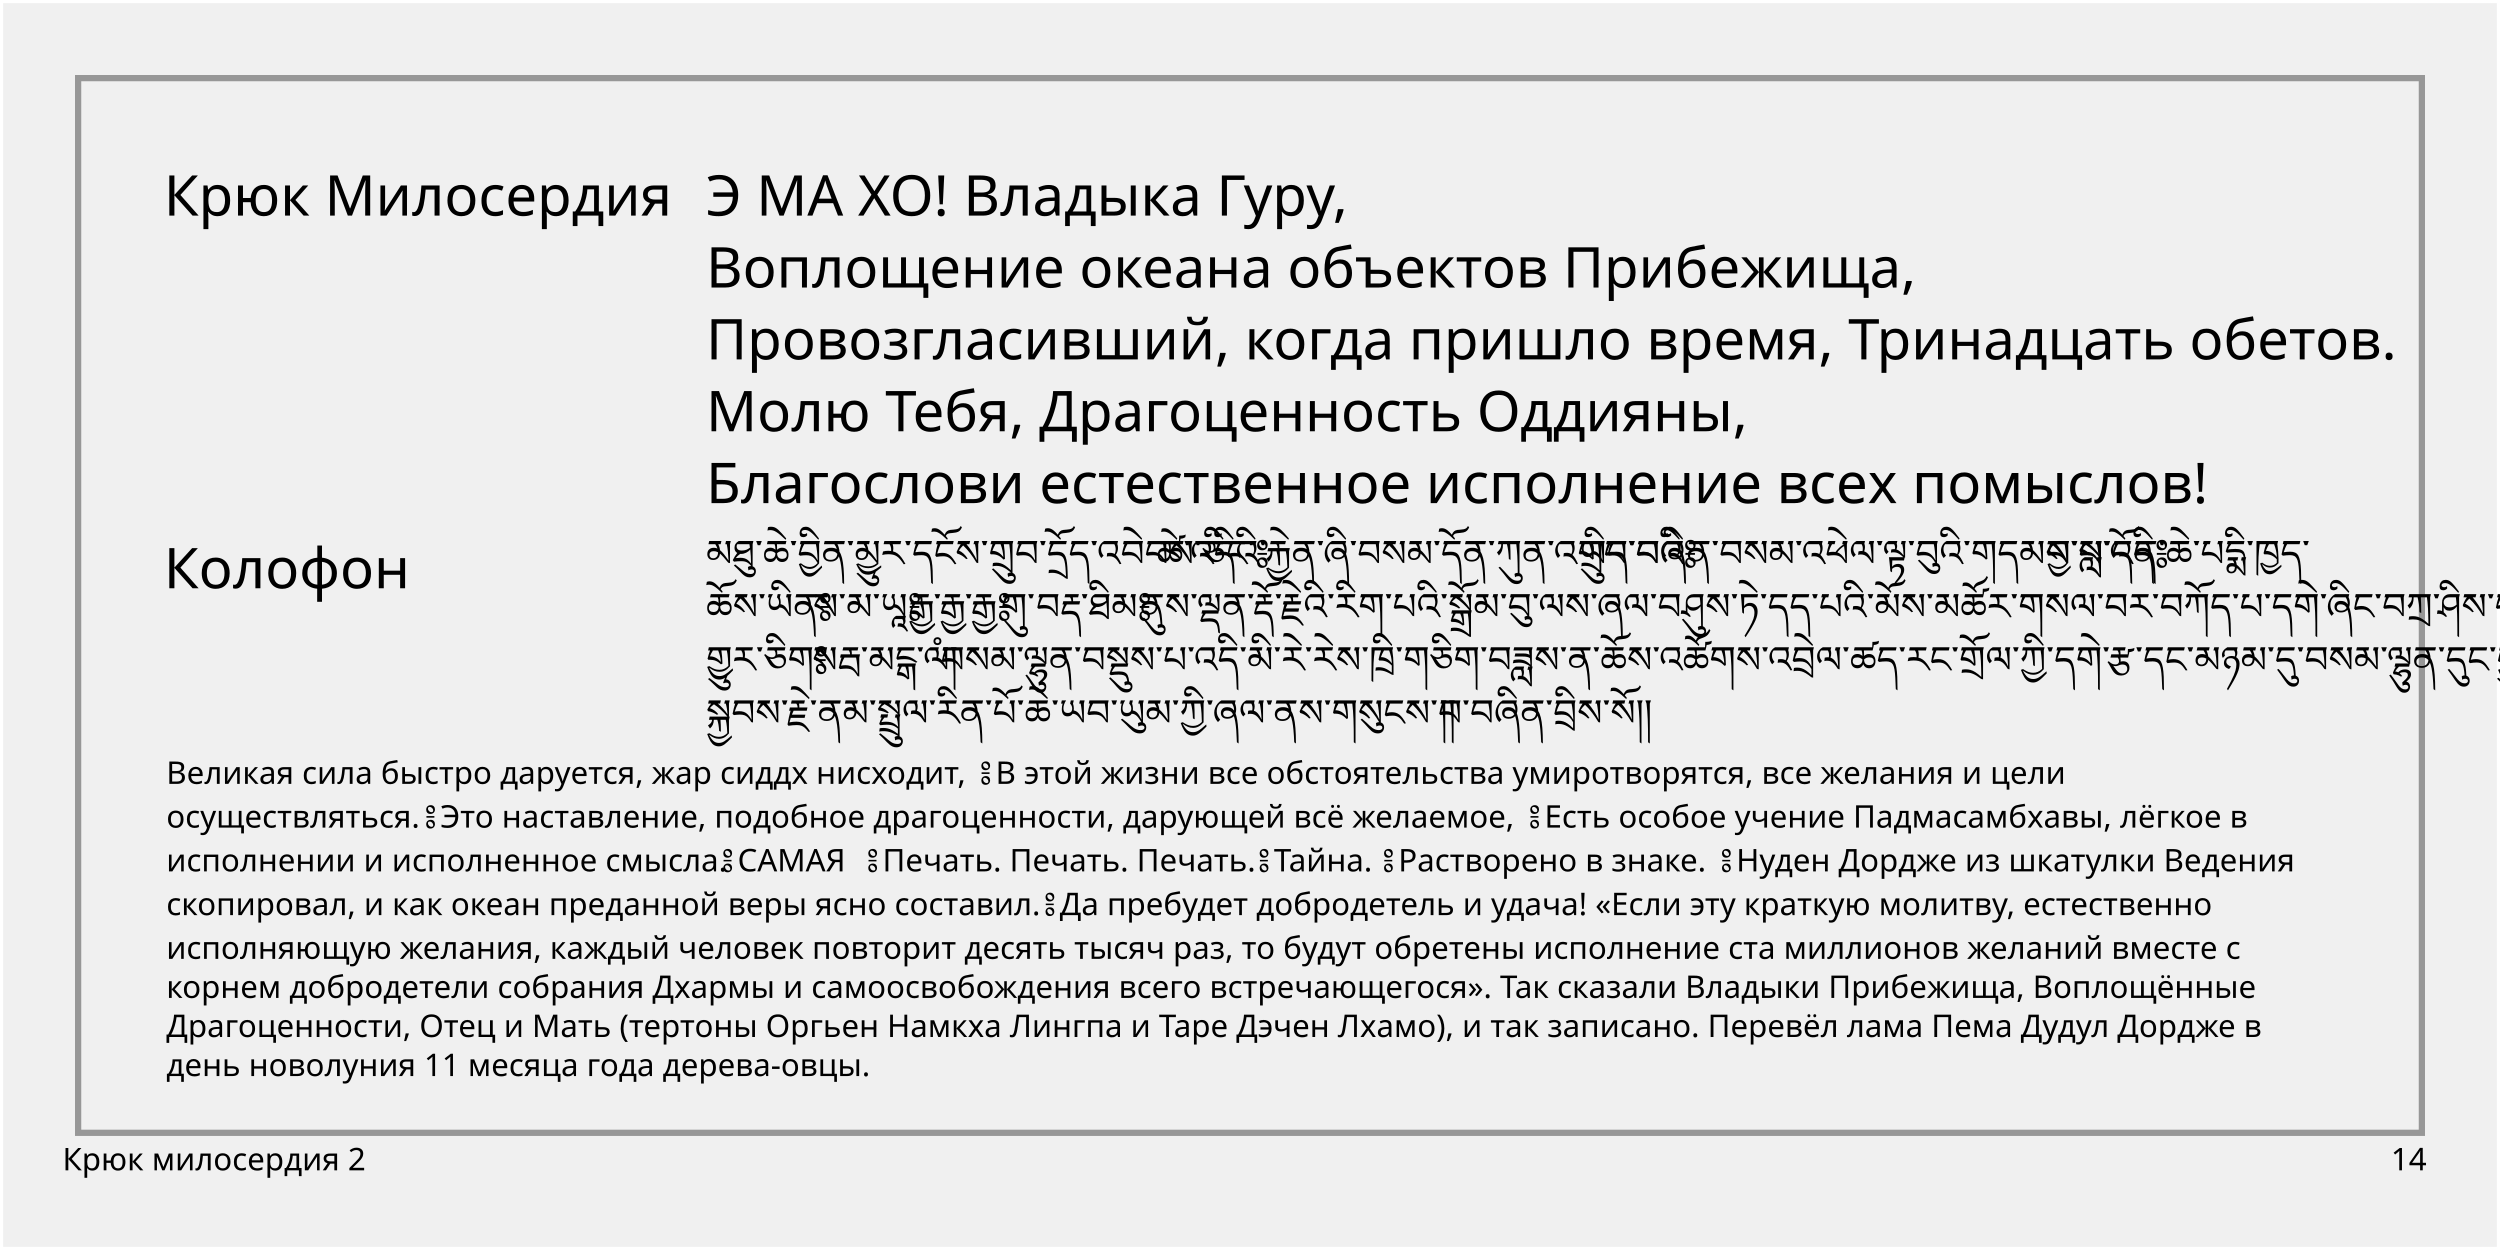
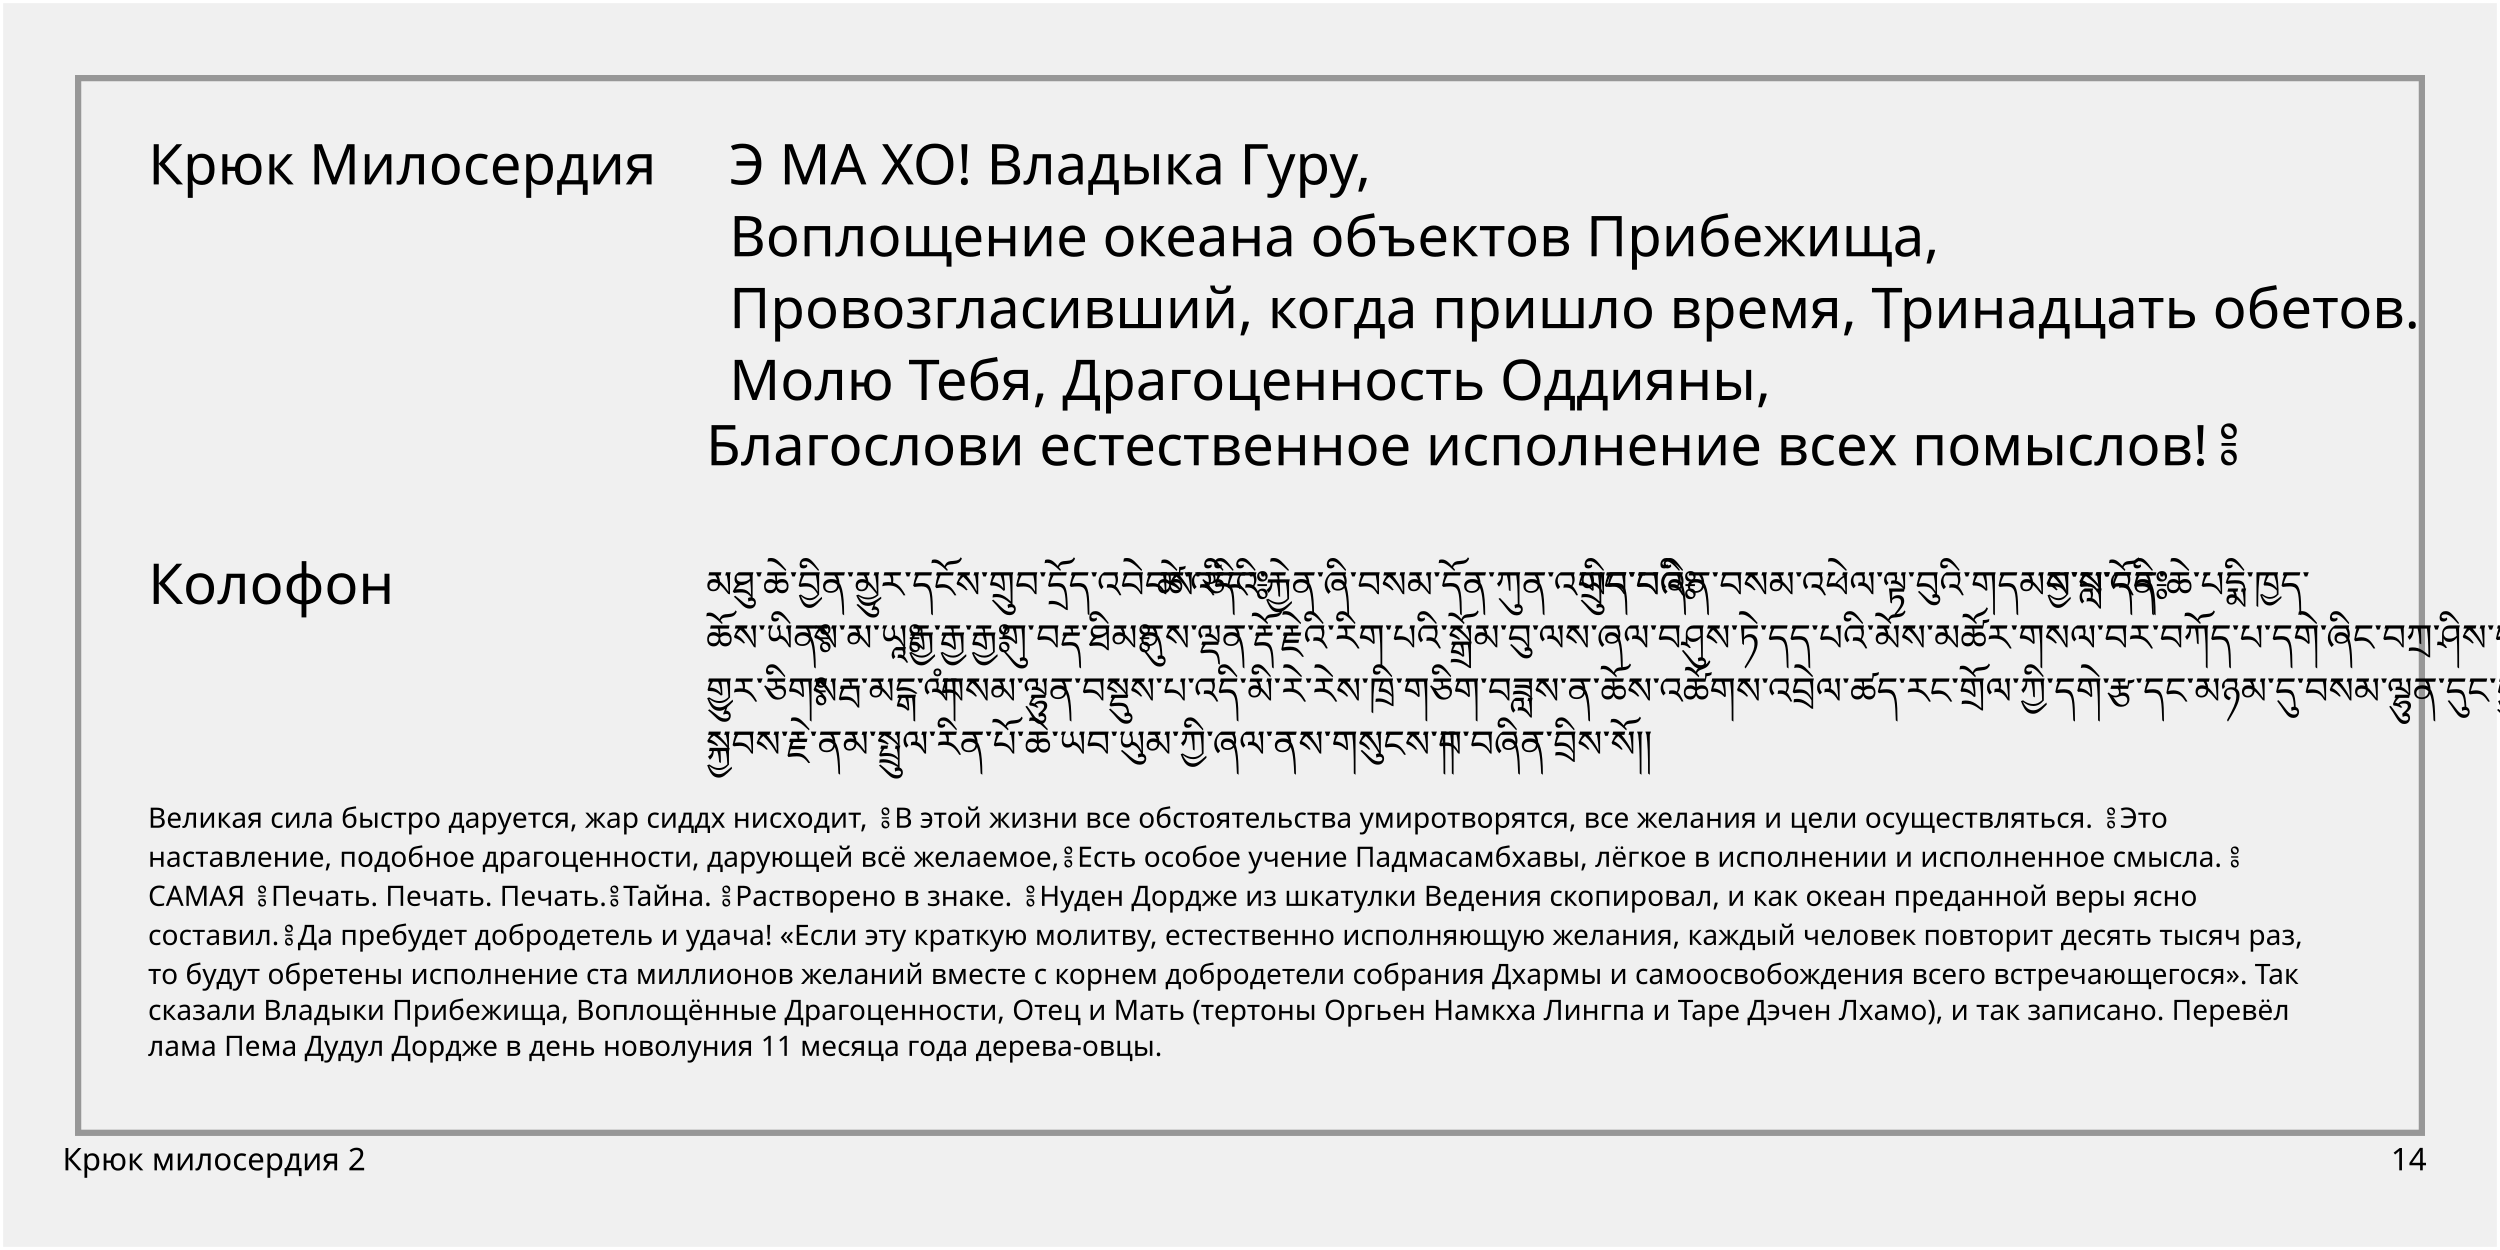
<svg xmlns="http://www.w3.org/2000/svg" width="1600px" height="800px" viewBox="0 0 1600 800" version="1.1">
  <defs />
  <g id="Page-1" stroke="none" stroke-width="1" fill="none" fill-rule="evenodd">
    <g id="14">
      <rect id="Rectangle-1" stroke="#979797" stroke-width="4" x="50" y="50" width="1500" height="675" />
      <rect id="Rectangle-1-Copy-2" stroke="#FFFFFF" stroke-width="4" x="0" y="0" width="1600" height="800" />
      <text id="Э-МА-ХО!-Владыка-Гур" font-family="Geometria" font-size="36" font-weight="260" line-spacing="46" fill="#000000">
-         <tspan x="451.881" y="138">Э МА ХО! Владыка Гуру,</tspan>
-         <tspan x="451.881" y="184">    Воплощение океана объектов Прибежища,</tspan>
-         <tspan x="451.881" y="230">Провозгласивший, когда пришло время, Тринадцать обетов.  </tspan>
-         <tspan x="451.881" y="276">Молю Тебя, Драгоценность Оддияны, </tspan>
-         <tspan x="451.881" y="322">Благослови естественное исполнение всех помыслов!</tspan>
+         <tspan x="466.713" y="118">Э МА ХО! Владыка Гуру,</tspan>
+         <tspan x="466.713" y="164">    Воплощение океана объектов Прибежища,</tspan>
+         <tspan x="466.713" y="210">Провозгласивший, когда пришло время, Тринадцать обетов.  </tspan>
+         <tspan x="466.713" y="256">Молю Тебя, Драгоценность Оддияны, </tspan>
+         <tspan x="451.881" y="297.772">Благослови естественное исполнение всех помыслов! </tspan>
+         <tspan x="1419.681" y="296.468" font-family="Kailasa" font-weight="normal">༔</tspan>
      </text>
-       <text id="Великая-сила-быстро-" font-family="Geometria" font-size="20" font-weight="260" fill="#000000">
-         <tspan x="106.441" y="501.685">Великая сила быстро даруется, жар сиддх нисходит, </tspan>
-         <tspan x="627.067" y="501.5" font-family="Kailasa" font-weight="normal">༔</tspan>
-         <tspan x="637.165" y="501.685"> В этой жизни все обстоятельства умиротворятся, все желания и цели </tspan>
-         <tspan x="106.441" y="529.685">осуществляться. </tspan>
-         <tspan x="271.767" y="529.5" font-family="Kailasa" font-weight="normal">༔</tspan>
-         <tspan x="281.865" y="529.685"> Это наставление, подобное драгоценности, дарующей всё желаемое, </tspan>
-         <tspan x="978.371" y="529.5" font-family="Kailasa" font-weight="normal">༔</tspan>
-         <tspan x="988.47" y="529.685"> Есть особое учение Падмасамбхавы, лёгкое в </tspan>
-         <tspan x="106.441" y="557.685">исполнении и исполненное смысла. </tspan>
-         <tspan x="461.927" y="557.5" font-family="Kailasa" font-weight="normal">༔</tspan>
-         <tspan x="472.025" y="557.685"> САМАЯ </tspan>
-         <tspan x="554.711" y="557.5" font-family="Kailasa" font-weight="normal">༔</tspan>
-         <tspan x="564.81" y="557.685"> Печать. Печать. Печать. </tspan>
-         <tspan x="805.196" y="557.5" font-family="Kailasa" font-weight="normal">༔</tspan>
-         <tspan x="815.295" y="557.685"> Тайна. </tspan>
-         <tspan x="884.801" y="557.5" font-family="Kailasa" font-weight="normal">༔</tspan>
-         <tspan x="894.899" y="557.685"> Растворено в знаке. </tspan>
-         <tspan x="1101.085" y="557.5" font-family="Kailasa" font-weight="normal">༔</tspan>
-         <tspan x="1111.184" y="557.685">  Нуден Дордже из шкатулки Ведения </tspan>
-         <tspan x="106.441" y="585.685">скопировал, и как океан преданной веры ясно составил. </tspan>
-         <tspan x="668.147" y="585.5" font-family="Kailasa" font-weight="normal">༔</tspan>
-         <tspan x="678.245" y="585.685"> Да пребудет добродетель и удача!  «Если эту краткую молитву, естественно </tspan>
-         <tspan x="106.441" y="613.685">исполняющую желания,  каждый человек повторит десять тысяч раз, то будут обретены исполнение ста миллионов желаний вместе с </tspan>
-         <tspan x="106.441" y="638.685">корнем добродетели собрания Дхармы и самоосвобождения всего встречающегося».  Так сказали Владыки Прибежища, Воплощённые </tspan>
-         <tspan x="106.441" y="663.685">Драгоценности, Отец и Мать (тертоны Оргьен Намкха Лингпа и Таре Дэчен Лхамо), и так записано. Перевёл лама Пема Дудул Дордже в </tspan>
-         <tspan x="106.441" y="688.685">день новолуния 11 месяца года дерева-овцы.</tspan>
+       <text id="Великая-сила-быстро-" font-family="Geometria" font-size="18" font-weight="260" fill="#000000">
+         <tspan x="94.72" y="529.766">Великая сила быстро даруется, жар сиддх нисходит, </tspan>
+         <tspan x="563.284" y="529.5" font-family="Kailasa" font-weight="normal">༔</tspan>
+         <tspan x="572.373" y="529.766"> В этой жизни все обстоятельства умиротворятся, все желания и цели осуществляться. </tspan>
+         <tspan x="1347.674" y="529.5" font-family="Kailasa" font-weight="normal">༔</tspan>
+         <tspan x="1356.763" y="529.766"> Это </tspan>
+         <tspan x="94.72" y="554.766">наставление, подобное драгоценности, дарующей всё желаемое, </tspan>
+         <tspan x="680.302" y="554.5" font-family="Kailasa" font-weight="normal">༔</tspan>
+         <tspan x="689.391" y="554.766"> Есть особое учение Падмасамбхавы, лёгкое в исполнении и исполненное смысла. </tspan>
+         <tspan x="1426.856" y="554.5" font-family="Kailasa" font-weight="normal">༔</tspan>
+         <tspan x="1435.945" y="554.766"> </tspan>
+         <tspan x="94.72" y="579.766">САМАЯ </tspan>
+         <tspan x="164.332" y="579.5" font-family="Kailasa" font-weight="normal">༔</tspan>
+         <tspan x="173.421" y="579.766"> Печать. Печать. Печать. </tspan>
+         <tspan x="389.768" y="579.5" font-family="Kailasa" font-weight="normal">༔</tspan>
+         <tspan x="398.857" y="579.766"> Тайна. </tspan>
+         <tspan x="461.412" y="579.5" font-family="Kailasa" font-weight="normal">༔</tspan>
+         <tspan x="470.501" y="579.766"> Растворено в знаке. </tspan>
+         <tspan x="656.068" y="579.5" font-family="Kailasa" font-weight="normal">༔</tspan>
+         <tspan x="665.157" y="579.766">  Нуден Дордже из шкатулки Ведения скопировал, и как океан преданной веры ясно </tspan>
+         <tspan x="94.72" y="604.766">составил. </tspan>
+         <tspan x="181.504" y="604.5" font-family="Kailasa" font-weight="normal">༔</tspan>
+         <tspan x="190.593" y="604.766"> Да пребудет добродетель и удача!  «Если эту краткую молитву, естественно исполняющую желания,  каждый человек повторит десять тысяч раз, </tspan>
+         <tspan x="94.72" y="629.766">то будут обретены исполнение ста миллионов желаний вместе с корнем добродетели собрания Дхармы и самоосвобождения всего встречающегося».  Так </tspan>
+         <tspan x="94.72" y="652.766">сказали Владыки Прибежища, Воплощённые Драгоценности, Отец и Мать (тертоны Оргьен Намкха Лингпа и Таре Дэчен Лхамо), и так записано. Перевёл </tspan>
+         <tspan x="94.72" y="675.766">лама Пема Дудул Дордже в день новолуния 11 месяца года дерева-овцы.</tspan>
      </text>
      <text id="Крюк-Милосердия" font-family="Geometria" font-size="36" font-weight="260" fill="#000000">
-         <tspan x="104.881" y="138">Крюк Милосердия</tspan>
+         <tspan x="94.881" y="118">Крюк Милосердия</tspan>
      </text>
      <text id="Колофон" font-family="Geometria" font-size="36" font-weight="260" fill="#000000">
-         <tspan x="104.881" y="376.5">Колофон</tspan>
+         <tspan x="94.881" y="386.5">Колофон</tspan>
      </text>
      <text id="མཐུ་ཆེ་བྱིན་མྱུར་དངོ" font-family="Kailasa" font-size="24" font-weight="normal" line-spacing="34" fill="#000000">
-         <tspan x="451.881" y="362.5">མཐུ་ཆེ་བྱིན་མྱུར་དངོས་གྲུབ་དྲོད་འབེབས་ཅིང་༔</tspan>
-         <tspan x="737.341" y="362.521" font-family="Geometria" font-weight="260"> </tspan>
-         <tspan x="740.253" y="362.5">ཚེ་འདིའི་རྐྱེན་ཞི་བསམ་དོན་ཀུན་འགྲུབ་པའི༔</tspan>
-         <tspan x="1007.814" y="362.521" font-family="Geometria" font-weight="260"> </tspan>
-         <tspan x="1010.725" y="362.5">ཡིད་བཞིན་བསམ་འཕེལ་ལྟ་བུའི་གདམས་པ་འདི༔</tspan>
-         <tspan x="1306.653" y="362.521" font-family="Geometria" font-weight="260"> </tspan>
-         <tspan x="1309.564" y="362.5">བྱ་སླ་དོན་ཆེ་པདྨི་ཁྱད་</tspan>
-         <tspan x="451.881" y="396.5">ཆོས་ཡིན༔</tspan>
-         <tspan x="517.409" y="396.521" font-family="Geometria" font-weight="260"> </tspan>
-         <tspan x="520.32" y="396.5">ས་མ་ཡཱ༔</tspan>
-         <tspan x="578.334" y="396.521" font-family="Geometria" font-weight="260"> </tspan>
-         <tspan x="581.245" y="396.5">རྒྱ་རྒྱ་རྒྱ༔</tspan>
-         <tspan x="637.551" y="396.521" font-family="Geometria" font-weight="260"> </tspan>
-         <tspan x="640.462" y="396.5">གུ་</tspan>
-         <tspan x="660.187" y="396.521" font-family="Geometria" font-weight="260"> </tspan>
-         <tspan x="663.098" y="396.5">བརྡ་ཐིམ༔</tspan>
-         <tspan x="726.53" y="396.521" font-family="Geometria" font-weight="260"> </tspan>
-         <tspan x="729.441" y="396.5">ནུས་ལྡན་རྡོ་རྗེའི་རིག་པའི་སྒྲོམ་བུ་ལས་ཞལ་བཤུས་ཏེ་དད་པའི་མོས་མཚོར་གསལ་བར་བཀོད་པ་དགེ་ཞིང་བཀྲ་ཤིས་པར་</tspan>
-         <tspan x="451.881" y="430.5">གྱུར་ཅིག༔</tspan>
-         <tspan x="516.984" y="430.521" font-family="Geometria" font-weight="260"> </tspan>
-         <tspan x="519.896" y="430.5">སརྦ་མངྒ་ལཾ།</tspan>
-         <tspan x="599.121" y="430.521" font-family="Geometria" font-weight="260"> </tspan>
-         <tspan x="602.033" y="430.5">བསམ་ལྷུན་བསྡུས་པ་འདི་མི་རེ་རེས་ཁྲི་གཅིག་བཟླས་ན་ཆོས་འཚོགས་འབྲེལ་ཚད་རང་གྲོལ་ཀྱི་དགེ་རྩ་དང་མཉམ་དུ་བསམ་ལྷུན་དུང་ཕྱུར་ཐོབ།</tspan>
-         <tspan x="1430.013" y="430.521" font-family="Geometria" font-weight="260"> </tspan>
-         <tspan x="451.881" y="464.5">སྐྱབས་རྗེ་ནམ་སྤྲུལ་རིན་པོ་ཆེ་ཡབ་ཡུམ་ཀྱི་ཞལ་ནས་གསུངས་བ་བཞིན་བྲིས་སོ།།</tspan>
-         <tspan x="918.347" y="464.521" font-family="Geometria" font-weight="260"> </tspan>
-         <tspan x="921.259" y="464.5">།།</tspan>
+         <tspan x="451.881" y="382.5">མཐུ་ཆེ་བྱིན་མྱུར་དངོས་གྲུབ་དྲོད་འབེབས་ཅིང་༔</tspan>
+         <tspan x="737.341" y="382.521" font-family="Geometria" font-weight="260"> </tspan>
+         <tspan x="740.253" y="382.5">ཚེ་འདིའི་རྐྱེན་ཞི་བསམ་དོན་ཀུན་འགྲུབ་པའི༔</tspan>
+         <tspan x="1007.814" y="382.521" font-family="Geometria" font-weight="260"> </tspan>
+         <tspan x="1010.725" y="382.5">ཡིད་བཞིན་བསམ་འཕེལ་ལྟ་བུའི་གདམས་པ་འདི༔</tspan>
+         <tspan x="1306.653" y="382.521" font-family="Geometria" font-weight="260"> </tspan>
+         <tspan x="1309.564" y="382.5">བྱ་སླ་དོན་ཆེ་པདྨི་ཁྱད་</tspan>
+         <tspan x="451.881" y="416.5">ཆོས་ཡིན༔</tspan>
+         <tspan x="517.409" y="416.521" font-family="Geometria" font-weight="260"> </tspan>
+         <tspan x="520.32" y="416.5">ས་མ་ཡཱ༔</tspan>
+         <tspan x="578.334" y="416.521" font-family="Geometria" font-weight="260"> </tspan>
+         <tspan x="581.245" y="416.5">རྒྱ་རྒྱ་རྒྱ༔</tspan>
+         <tspan x="637.551" y="416.521" font-family="Geometria" font-weight="260"> </tspan>
+         <tspan x="640.462" y="416.5">གུ་</tspan>
+         <tspan x="660.187" y="416.521" font-family="Geometria" font-weight="260"> </tspan>
+         <tspan x="663.098" y="416.5">བརྡ་ཐིམ༔</tspan>
+         <tspan x="726.53" y="416.521" font-family="Geometria" font-weight="260"> </tspan>
+         <tspan x="729.441" y="416.5">ནུས་ལྡན་རྡོ་རྗེའི་རིག་པའི་སྒྲོམ་བུ་ལས་ཞལ་བཤུས་ཏེ་དད་པའི་མོས་མཚོར་གསལ་བར་བཀོད་པ་དགེ་ཞིང་བཀྲ་ཤིས་པར་</tspan>
+         <tspan x="451.881" y="450.5">གྱུར་ཅིག༔</tspan>
+         <tspan x="516.984" y="450.521" font-family="Geometria" font-weight="260"> </tspan>
+         <tspan x="519.896" y="450.5">སརྦ་མངྒ་ལཾ།</tspan>
+         <tspan x="599.121" y="450.521" font-family="Geometria" font-weight="260"> </tspan>
+         <tspan x="602.033" y="450.5">བསམ་ལྷུན་བསྡུས་པ་འདི་མི་རེ་རེས་ཁྲི་གཅིག་བཟླས་ན་ཆོས་འཚོགས་འབྲེལ་ཚད་རང་གྲོལ་ཀྱི་དགེ་རྩ་དང་མཉམ་དུ་བསམ་ལྷུན་དུང་ཕྱུར་ཐོབ།</tspan>
+         <tspan x="1430.013" y="450.521" font-family="Geometria" font-weight="260"> </tspan>
+         <tspan x="451.881" y="484.5">སྐྱབས་རྗེ་ནམ་སྤྲུལ་རིན་པོ་ཆེ་ཡབ་ཡུམ་ཀྱི་ཞལ་ནས་གསུངས་བ་བཞིན་བྲིས་སོ།།</tspan>
+         <tspan x="918.347" y="484.521" font-family="Geometria" font-weight="260"> </tspan>
+         <tspan x="921.259" y="484.5">།།</tspan>
      </text>
      <text font-family="Geometria" font-size="20" font-weight="260" fill="#000000">
        <tspan x="1530.16" y="749">14</tspan>
      </text>
      <text id="--Крюк-милосердия-2" font-family="Geometria" font-size="20" font-weight="260" fill="#000000">
        <tspan x="40" y="749">  Крюк милосердия 2</tspan>
      </text>
    </g>
  </g>
</svg>
